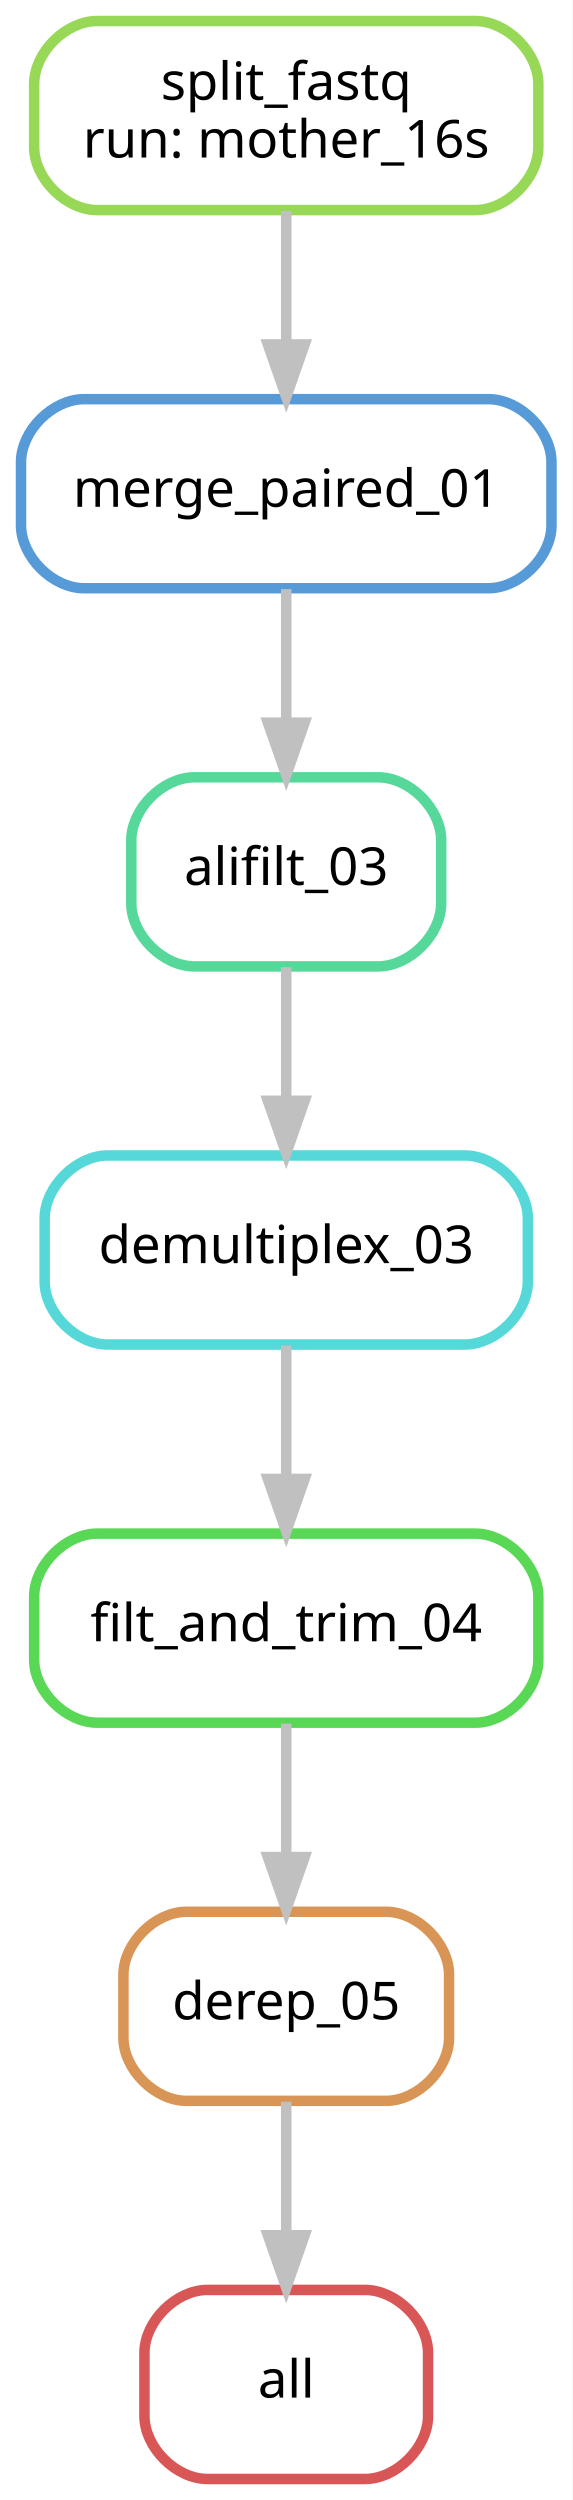
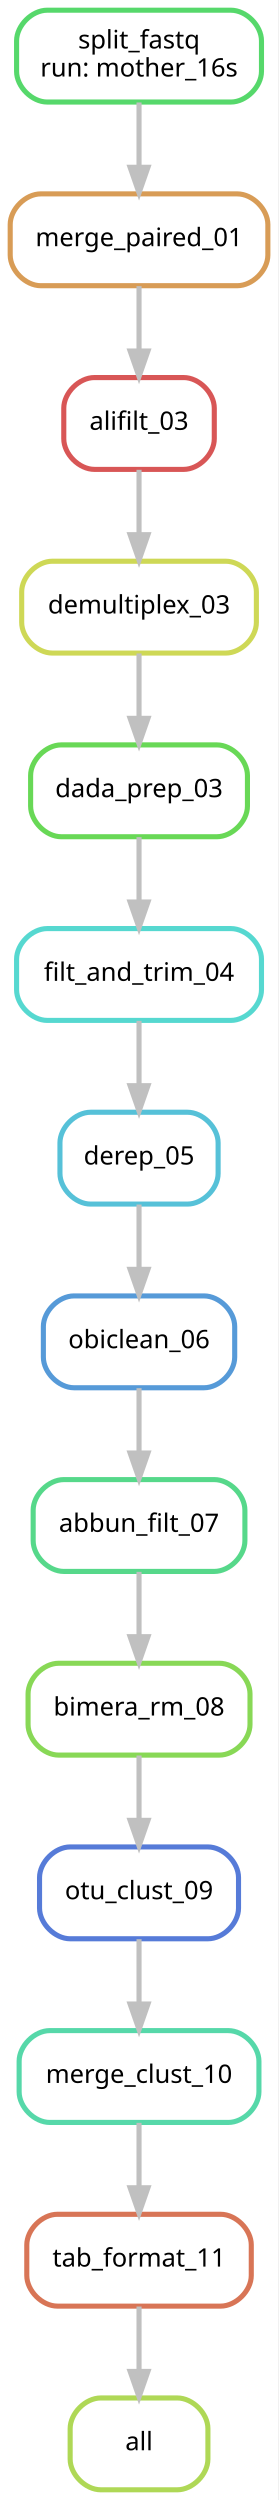
- <svg xmlns="http://www.w3.org/2000/svg" width="109pt" height="476pt" viewBox="0.00 0.00 109.00 476.00">
-   <g id="graph0" class="graph" transform="scale(1 1) rotate(0) translate(4 472)">
-     <polygon fill="#ffffff" stroke="transparent" points="-4,4 -4,-472 105,-472 105,4 -4,4" />
+ <svg xmlns="http://www.w3.org/2000/svg" width="109pt" height="980pt" viewBox="0.00 0.00 109.00 980.00">
+   <g id="graph0" class="graph" transform="scale(1 1) rotate(0) translate(4 976)">
+     <polygon fill="#ffffff" stroke="transparent" points="-4,4 -4,-976 105,-976 105,4 -4,4" />
    <g id="node1" class="node">
-       <path fill="none" stroke="#d85656" stroke-width="2" d="M65.5,-36C65.5,-36 35.5,-36 35.5,-36 29.5,-36 23.5,-30 23.5,-24 23.5,-24 23.5,-12 23.5,-12 23.5,-6 29.5,0 35.5,0 35.5,0 65.5,0 65.5,0 71.5,0 77.5,-6 77.5,-12 77.5,-12 77.5,-24 77.5,-24 77.5,-30 71.5,-36 65.5,-36" />
+       <path fill="none" stroke="#afd856" stroke-width="2" d="M65.5,-36C65.5,-36 35.5,-36 35.5,-36 29.5,-36 23.5,-30 23.5,-24 23.5,-24 23.5,-12 23.5,-12 23.5,-6 29.5,0 35.5,0 35.5,0 65.5,0 65.5,0 71.5,0 77.5,-6 77.5,-12 77.5,-12 77.5,-24 77.5,-24 77.5,-30 71.5,-36 65.5,-36" />
      <text text-anchor="middle" x="50.5" y="-15.5" font-family="sans" font-size="10.00" fill="#000000">all</text>
    </g>
    <g id="node2" class="node">
-       <path fill="none" stroke="#d89556" stroke-width="2" d="M69.5,-108C69.5,-108 31.5,-108 31.5,-108 25.5,-108 19.5,-102 19.5,-96 19.5,-96 19.5,-84 19.5,-84 19.5,-78 25.5,-72 31.5,-72 31.5,-72 69.5,-72 69.5,-72 75.5,-72 81.5,-78 81.5,-84 81.5,-84 81.5,-96 81.5,-96 81.5,-102 75.5,-108 69.5,-108" />
-       <text text-anchor="middle" x="50.5" y="-87.5" font-family="sans" font-size="10.00" fill="#000000">derep_05</text>
+       <path fill="none" stroke="#d87556" stroke-width="2" d="M82.5,-108C82.5,-108 18.5,-108 18.5,-108 12.5,-108 6.5,-102 6.5,-96 6.5,-96 6.5,-84 6.5,-84 6.5,-78 12.5,-72 18.5,-72 18.5,-72 82.5,-72 82.5,-72 88.5,-72 94.5,-78 94.5,-84 94.5,-84 94.5,-96 94.5,-96 94.5,-102 88.5,-108 82.5,-108" />
+       <text text-anchor="middle" x="50.5" y="-87.5" font-family="sans" font-size="10.00" fill="#000000">tab_format_11</text>
    </g>
    <g id="edge1" class="edge">
      <path fill="none" stroke="#c0c0c0" stroke-width="2" d="M50.5,-71.831C50.5,-64.131 50.5,-54.974 50.5,-46.417" />
      <polygon fill="#c0c0c0" stroke="#c0c0c0" stroke-width="2" points="54,-46.413 50.5,-36.413 47,-46.413 54,-46.413" />
    </g>
    <g id="node3" class="node">
-       <path fill="none" stroke="#59d856" stroke-width="2" d="M86.5,-180C86.5,-180 14.5,-180 14.5,-180 8.5,-180 2.5,-174 2.5,-168 2.5,-168 2.5,-156 2.5,-156 2.5,-150 8.5,-144 14.5,-144 14.5,-144 86.5,-144 86.5,-144 92.5,-144 98.5,-150 98.5,-156 98.5,-156 98.5,-168 98.5,-168 98.5,-174 92.5,-180 86.5,-180" />
-       <text text-anchor="middle" x="50.5" y="-159.5" font-family="sans" font-size="10.00" fill="#000000">filt_and_trim_04</text>
+       <path fill="none" stroke="#56d8a9" stroke-width="2" d="M85.5,-180C85.5,-180 15.5,-180 15.5,-180 9.5,-180 3.5,-174 3.5,-168 3.5,-168 3.5,-156 3.5,-156 3.5,-150 9.5,-144 15.5,-144 15.5,-144 85.5,-144 85.5,-144 91.5,-144 97.5,-150 97.5,-156 97.5,-156 97.5,-168 97.5,-168 97.5,-174 91.5,-180 85.5,-180" />
+       <text text-anchor="middle" x="50.5" y="-159.5" font-family="sans" font-size="10.00" fill="#000000">merge_clust_10</text>
    </g>
    <g id="edge2" class="edge">
      <path fill="none" stroke="#c0c0c0" stroke-width="2" d="M50.5,-143.831C50.5,-136.131 50.5,-126.974 50.5,-118.417" />
      <polygon fill="#c0c0c0" stroke="#c0c0c0" stroke-width="2" points="54,-118.413 50.5,-108.413 47,-118.413 54,-118.413" />
    </g>
    <g id="node4" class="node">
-       <path fill="none" stroke="#56d8d8" stroke-width="2" d="M84.5,-252C84.5,-252 16.5,-252 16.5,-252 10.5,-252 4.5,-246 4.5,-240 4.5,-240 4.5,-228 4.5,-228 4.5,-222 10.5,-216 16.5,-216 16.5,-216 84.5,-216 84.5,-216 90.5,-216 96.5,-222 96.5,-228 96.5,-228 96.5,-240 96.5,-240 96.5,-246 90.5,-252 84.5,-252" />
-       <text text-anchor="middle" x="50.5" y="-231.5" font-family="sans" font-size="10.00" fill="#000000">demultiplex_03</text>
+       <path fill="none" stroke="#567bd8" stroke-width="2" d="M77.5,-252C77.5,-252 23.5,-252 23.5,-252 17.5,-252 11.5,-246 11.5,-240 11.5,-240 11.5,-228 11.5,-228 11.5,-222 17.5,-216 23.5,-216 23.5,-216 77.5,-216 77.5,-216 83.5,-216 89.5,-222 89.5,-228 89.5,-228 89.5,-240 89.5,-240 89.5,-246 83.5,-252 77.5,-252" />
+       <text text-anchor="middle" x="50.5" y="-231.5" font-family="sans" font-size="10.00" fill="#000000">otu_clust_09</text>
    </g>
    <g id="edge3" class="edge">
      <path fill="none" stroke="#c0c0c0" stroke-width="2" d="M50.5,-215.831C50.5,-208.131 50.5,-198.974 50.5,-190.417" />
      <polygon fill="#c0c0c0" stroke="#c0c0c0" stroke-width="2" points="54,-190.413 50.5,-180.413 47,-190.413 54,-190.413" />
    </g>
    <g id="node5" class="node">
-       <path fill="none" stroke="#56d89a" stroke-width="2" d="M68,-324C68,-324 33,-324 33,-324 27,-324 21,-318 21,-312 21,-312 21,-300 21,-300 21,-294 27,-288 33,-288 33,-288 68,-288 68,-288 74,-288 80,-294 80,-300 80,-300 80,-312 80,-312 80,-318 74,-324 68,-324" />
-       <text text-anchor="middle" x="50.5" y="-303.5" font-family="sans" font-size="10.00" fill="#000000">alifilt_03</text>
+       <path fill="none" stroke="#88d856" stroke-width="2" d="M82,-324C82,-324 19,-324 19,-324 13,-324 7,-318 7,-312 7,-312 7,-300 7,-300 7,-294 13,-288 19,-288 19,-288 82,-288 82,-288 88,-288 94,-294 94,-300 94,-300 94,-312 94,-312 94,-318 88,-324 82,-324" />
+       <text text-anchor="middle" x="50.5" y="-303.5" font-family="sans" font-size="10.00" fill="#000000">bimera_rm_08</text>
    </g>
    <g id="edge4" class="edge">
      <path fill="none" stroke="#c0c0c0" stroke-width="2" d="M50.5,-287.831C50.5,-280.131 50.5,-270.974 50.5,-262.417" />
      <polygon fill="#c0c0c0" stroke="#c0c0c0" stroke-width="2" points="54,-262.413 50.5,-252.413 47,-262.413 54,-262.413" />
    </g>
    <g id="node6" class="node">
-       <path fill="none" stroke="#569ad8" stroke-width="2" d="M89,-396C89,-396 12,-396 12,-396 6,-396 0,-390 0,-384 0,-384 0,-372 0,-372 0,-366 6,-360 12,-360 12,-360 89,-360 89,-360 95,-360 101,-366 101,-372 101,-372 101,-384 101,-384 101,-390 95,-396 89,-396" />
-       <text text-anchor="middle" x="50.5" y="-375.5" font-family="sans" font-size="10.00" fill="#000000">merge_paired_01</text>
+       <path fill="none" stroke="#56d88a" stroke-width="2" d="M80,-396C80,-396 21,-396 21,-396 15,-396 9,-390 9,-384 9,-384 9,-372 9,-372 9,-366 15,-360 21,-360 21,-360 80,-360 80,-360 86,-360 92,-366 92,-372 92,-372 92,-384 92,-384 92,-390 86,-396 80,-396" />
+       <text text-anchor="middle" x="50.5" y="-375.5" font-family="sans" font-size="10.00" fill="#000000">abbun_filt_07</text>
    </g>
    <g id="edge5" class="edge">
      <path fill="none" stroke="#c0c0c0" stroke-width="2" d="M50.5,-359.831C50.5,-352.131 50.5,-342.974 50.5,-334.417" />
      <polygon fill="#c0c0c0" stroke="#c0c0c0" stroke-width="2" points="54,-334.413 50.5,-324.413 47,-334.413 54,-334.413" />
    </g>
    <g id="node7" class="node">
-       <path fill="none" stroke="#97d856" stroke-width="2" d="M86.5,-468C86.5,-468 14.5,-468 14.5,-468 8.5,-468 2.5,-462 2.5,-456 2.5,-456 2.5,-444 2.5,-444 2.5,-438 8.5,-432 14.5,-432 14.5,-432 86.5,-432 86.5,-432 92.5,-432 98.5,-438 98.5,-444 98.5,-444 98.5,-456 98.5,-456 98.5,-462 92.5,-468 86.5,-468" />
-       <text text-anchor="middle" x="50.5" y="-453" font-family="sans" font-size="10.00" fill="#000000">split_fastq</text>
-       <text text-anchor="middle" x="50.5" y="-442" font-family="sans" font-size="10.00" fill="#000000">run: mother_16s</text>
+       <path fill="none" stroke="#569ad8" stroke-width="2" d="M76,-468C76,-468 25,-468 25,-468 19,-468 13,-462 13,-456 13,-456 13,-444 13,-444 13,-438 19,-432 25,-432 25,-432 76,-432 76,-432 82,-432 88,-438 88,-444 88,-444 88,-456 88,-456 88,-462 82,-468 76,-468" />
+       <text text-anchor="middle" x="50.5" y="-447.5" font-family="sans" font-size="10.00" fill="#000000">obiclean_06</text>
    </g>
    <g id="edge6" class="edge">
      <path fill="none" stroke="#c0c0c0" stroke-width="2" d="M50.5,-431.831C50.5,-424.131 50.5,-414.974 50.5,-406.417" />
      <polygon fill="#c0c0c0" stroke="#c0c0c0" stroke-width="2" points="54,-406.413 50.5,-396.413 47,-406.413 54,-406.413" />
    </g>
+     <g id="node8" class="node">
+       <path fill="none" stroke="#56c1d8" stroke-width="2" d="M69.5,-540C69.5,-540 31.5,-540 31.5,-540 25.5,-540 19.5,-534 19.5,-528 19.5,-528 19.5,-516 19.5,-516 19.5,-510 25.5,-504 31.5,-504 31.5,-504 69.5,-504 69.5,-504 75.5,-504 81.5,-510 81.5,-516 81.5,-516 81.5,-528 81.5,-528 81.5,-534 75.5,-540 69.5,-540" />
+       <text text-anchor="middle" x="50.5" y="-519.5" font-family="sans" font-size="10.00" fill="#000000">derep_05</text>
+     </g>
+     <g id="edge7" class="edge">
+       <path fill="none" stroke="#c0c0c0" stroke-width="2" d="M50.5,-503.831C50.5,-496.131 50.5,-486.974 50.5,-478.417" />
+       <polygon fill="#c0c0c0" stroke="#c0c0c0" stroke-width="2" points="54,-478.413 50.5,-468.413 47,-478.413 54,-478.413" />
+     </g>
+     <g id="node9" class="node">
+       <path fill="none" stroke="#56d8d0" stroke-width="2" d="M86.5,-612C86.5,-612 14.5,-612 14.5,-612 8.5,-612 2.5,-606 2.5,-600 2.5,-600 2.5,-588 2.5,-588 2.5,-582 8.5,-576 14.5,-576 14.5,-576 86.5,-576 86.5,-576 92.5,-576 98.5,-582 98.5,-588 98.5,-588 98.5,-600 98.5,-600 98.5,-606 92.5,-612 86.5,-612" />
+       <text text-anchor="middle" x="50.5" y="-591.5" font-family="sans" font-size="10.00" fill="#000000">filt_and_trim_04</text>
+     </g>
+     <g id="edge8" class="edge">
+       <path fill="none" stroke="#c0c0c0" stroke-width="2" d="M50.5,-575.831C50.5,-568.131 50.5,-558.974 50.5,-550.417" />
+       <polygon fill="#c0c0c0" stroke="#c0c0c0" stroke-width="2" points="54,-550.413 50.5,-540.413 47,-550.413 54,-550.413" />
+     </g>
+     <g id="node10" class="node">
+       <path fill="none" stroke="#68d856" stroke-width="2" d="M81,-684C81,-684 20,-684 20,-684 14,-684 8,-678 8,-672 8,-672 8,-660 8,-660 8,-654 14,-648 20,-648 20,-648 81,-648 81,-648 87,-648 93,-654 93,-660 93,-660 93,-672 93,-672 93,-678 87,-684 81,-684" />
+       <text text-anchor="middle" x="50.5" y="-663.5" font-family="sans" font-size="10.00" fill="#000000">dada_prep_03</text>
+     </g>
+     <g id="edge9" class="edge">
+       <path fill="none" stroke="#c0c0c0" stroke-width="2" d="M50.5,-647.831C50.5,-640.131 50.5,-630.974 50.5,-622.417" />
+       <polygon fill="#c0c0c0" stroke="#c0c0c0" stroke-width="2" points="54,-622.413 50.5,-612.413 47,-622.413 54,-622.413" />
+     </g>
+     <g id="node11" class="node">
+       <path fill="none" stroke="#ced856" stroke-width="2" d="M84.5,-756C84.5,-756 16.5,-756 16.5,-756 10.5,-756 4.5,-750 4.5,-744 4.5,-744 4.5,-732 4.5,-732 4.5,-726 10.5,-720 16.5,-720 16.5,-720 84.5,-720 84.5,-720 90.5,-720 96.5,-726 96.5,-732 96.5,-732 96.5,-744 96.5,-744 96.5,-750 90.5,-756 84.5,-756" />
+       <text text-anchor="middle" x="50.5" y="-735.5" font-family="sans" font-size="10.00" fill="#000000">demultiplex_03</text>
+     </g>
+     <g id="edge10" class="edge">
+       <path fill="none" stroke="#c0c0c0" stroke-width="2" d="M50.5,-719.831C50.5,-712.131 50.5,-702.974 50.5,-694.417" />
+       <polygon fill="#c0c0c0" stroke="#c0c0c0" stroke-width="2" points="54,-694.413 50.5,-684.413 47,-694.413 54,-694.413" />
+     </g>
+     <g id="node12" class="node">
+       <path fill="none" stroke="#d85656" stroke-width="2" d="M68,-828C68,-828 33,-828 33,-828 27,-828 21,-822 21,-816 21,-816 21,-804 21,-804 21,-798 27,-792 33,-792 33,-792 68,-792 68,-792 74,-792 80,-798 80,-804 80,-804 80,-816 80,-816 80,-822 74,-828 68,-828" />
+       <text text-anchor="middle" x="50.5" y="-807.5" font-family="sans" font-size="10.00" fill="#000000">alifilt_03</text>
+     </g>
+     <g id="edge11" class="edge">
+       <path fill="none" stroke="#c0c0c0" stroke-width="2" d="M50.5,-791.831C50.5,-784.131 50.5,-774.974 50.5,-766.417" />
+       <polygon fill="#c0c0c0" stroke="#c0c0c0" stroke-width="2" points="54,-766.413 50.5,-756.413 47,-766.413 54,-766.413" />
+     </g>
+     <g id="node13" class="node">
+       <path fill="none" stroke="#d89c56" stroke-width="2" d="M89,-900C89,-900 12,-900 12,-900 6,-900 0,-894 0,-888 0,-888 0,-876 0,-876 0,-870 6,-864 12,-864 12,-864 89,-864 89,-864 95,-864 101,-870 101,-876 101,-876 101,-888 101,-888 101,-894 95,-900 89,-900" />
+       <text text-anchor="middle" x="50.5" y="-879.5" font-family="sans" font-size="10.00" fill="#000000">merge_paired_01</text>
+     </g>
+     <g id="edge12" class="edge">
+       <path fill="none" stroke="#c0c0c0" stroke-width="2" d="M50.5,-863.831C50.5,-856.131 50.5,-846.974 50.5,-838.417" />
+       <polygon fill="#c0c0c0" stroke="#c0c0c0" stroke-width="2" points="54,-838.413 50.5,-828.413 47,-838.413 54,-838.413" />
+     </g>
+     <g id="node14" class="node">
+       <path fill="none" stroke="#56d86b" stroke-width="2" d="M86.5,-972C86.5,-972 14.5,-972 14.5,-972 8.5,-972 2.5,-966 2.5,-960 2.5,-960 2.5,-948 2.5,-948 2.5,-942 8.5,-936 14.5,-936 14.5,-936 86.5,-936 86.5,-936 92.5,-936 98.5,-942 98.5,-948 98.5,-948 98.5,-960 98.5,-960 98.5,-966 92.5,-972 86.5,-972" />
+       <text text-anchor="middle" x="50.5" y="-957" font-family="sans" font-size="10.00" fill="#000000">split_fastq</text>
+       <text text-anchor="middle" x="50.5" y="-946" font-family="sans" font-size="10.00" fill="#000000">run: mother_16s</text>
+     </g>
+     <g id="edge13" class="edge">
+       <path fill="none" stroke="#c0c0c0" stroke-width="2" d="M50.5,-935.831C50.5,-928.131 50.5,-918.974 50.5,-910.417" />
+       <polygon fill="#c0c0c0" stroke="#c0c0c0" stroke-width="2" points="54,-910.413 50.5,-900.413 47,-910.413 54,-910.413" />
+     </g>
  </g>
</svg>
